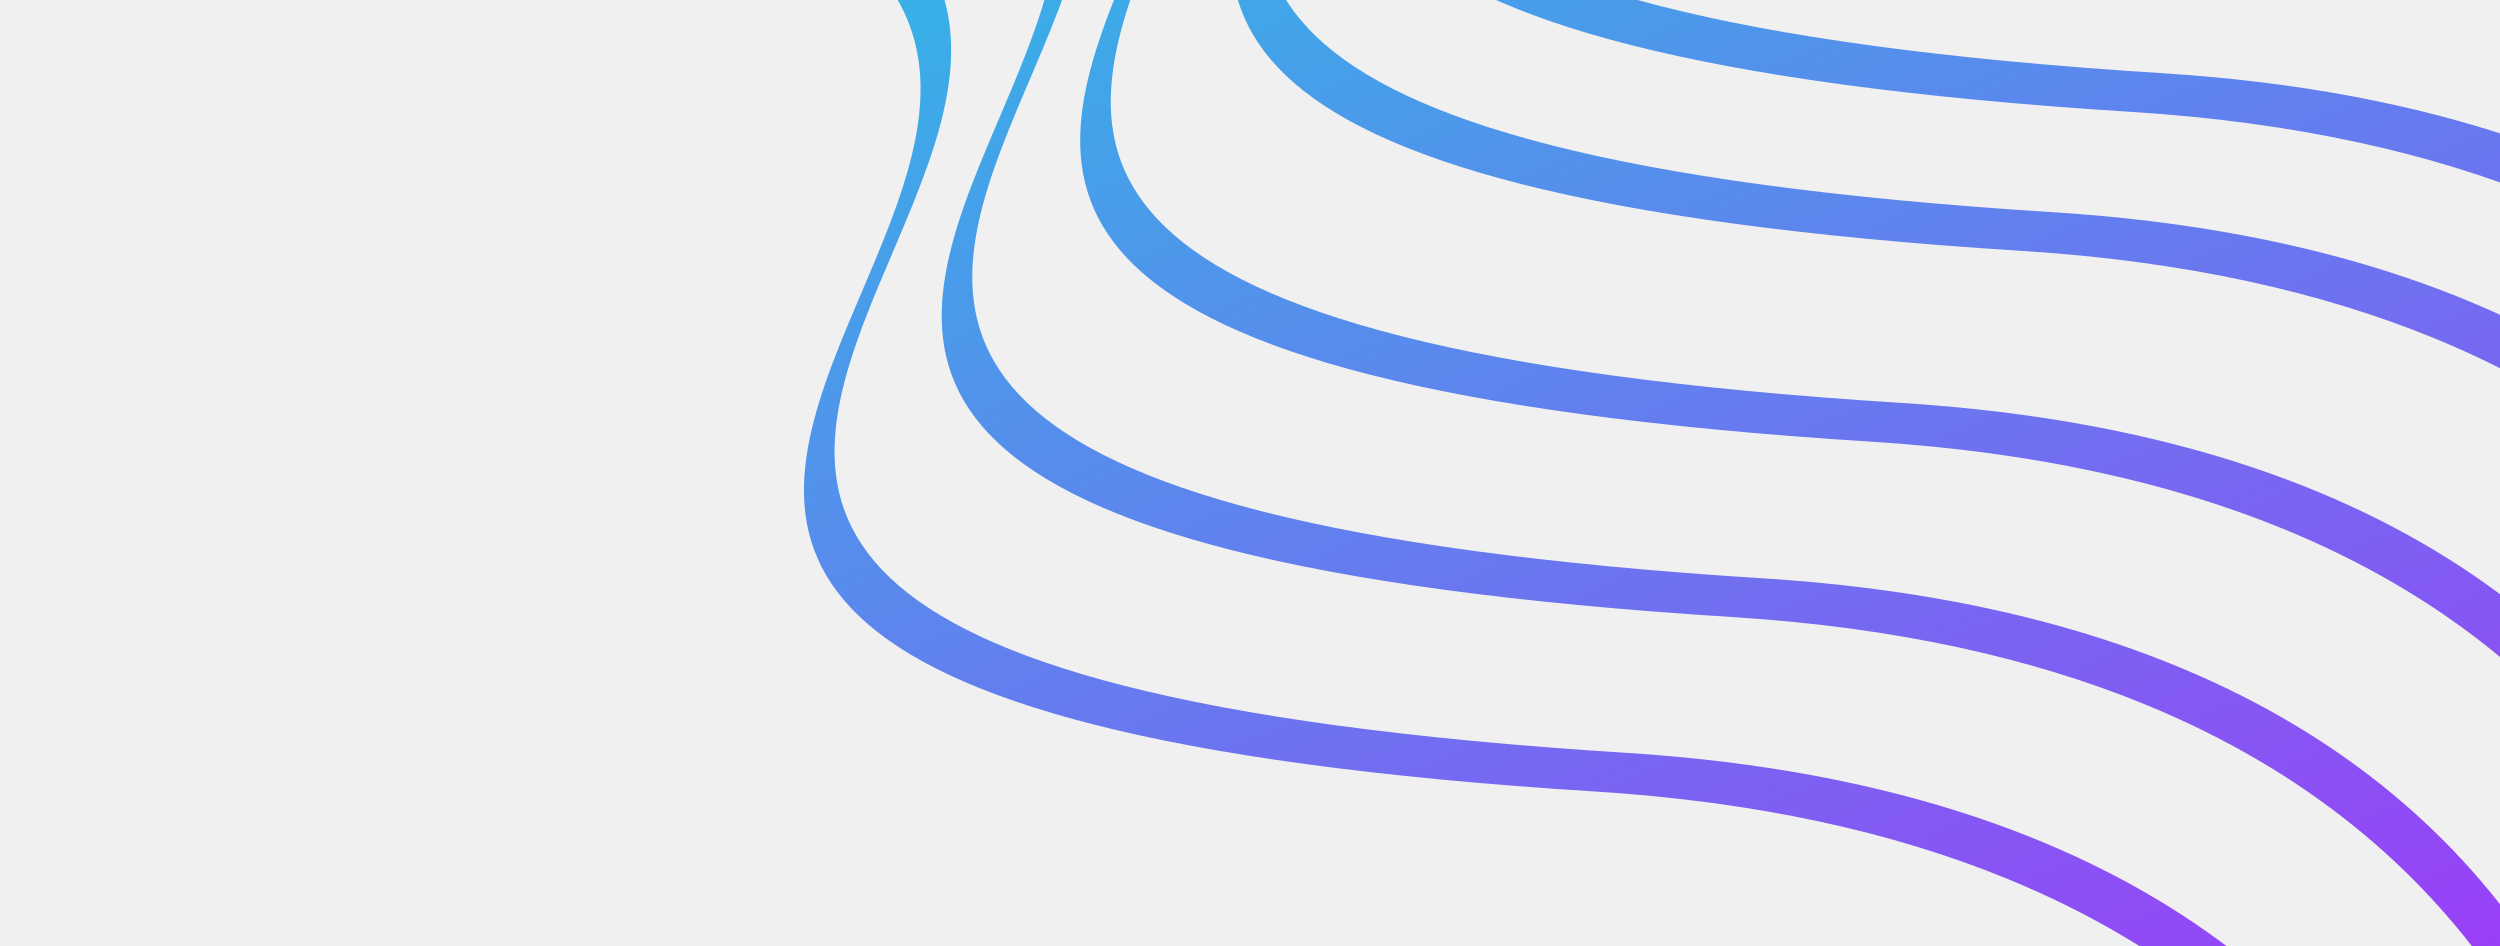
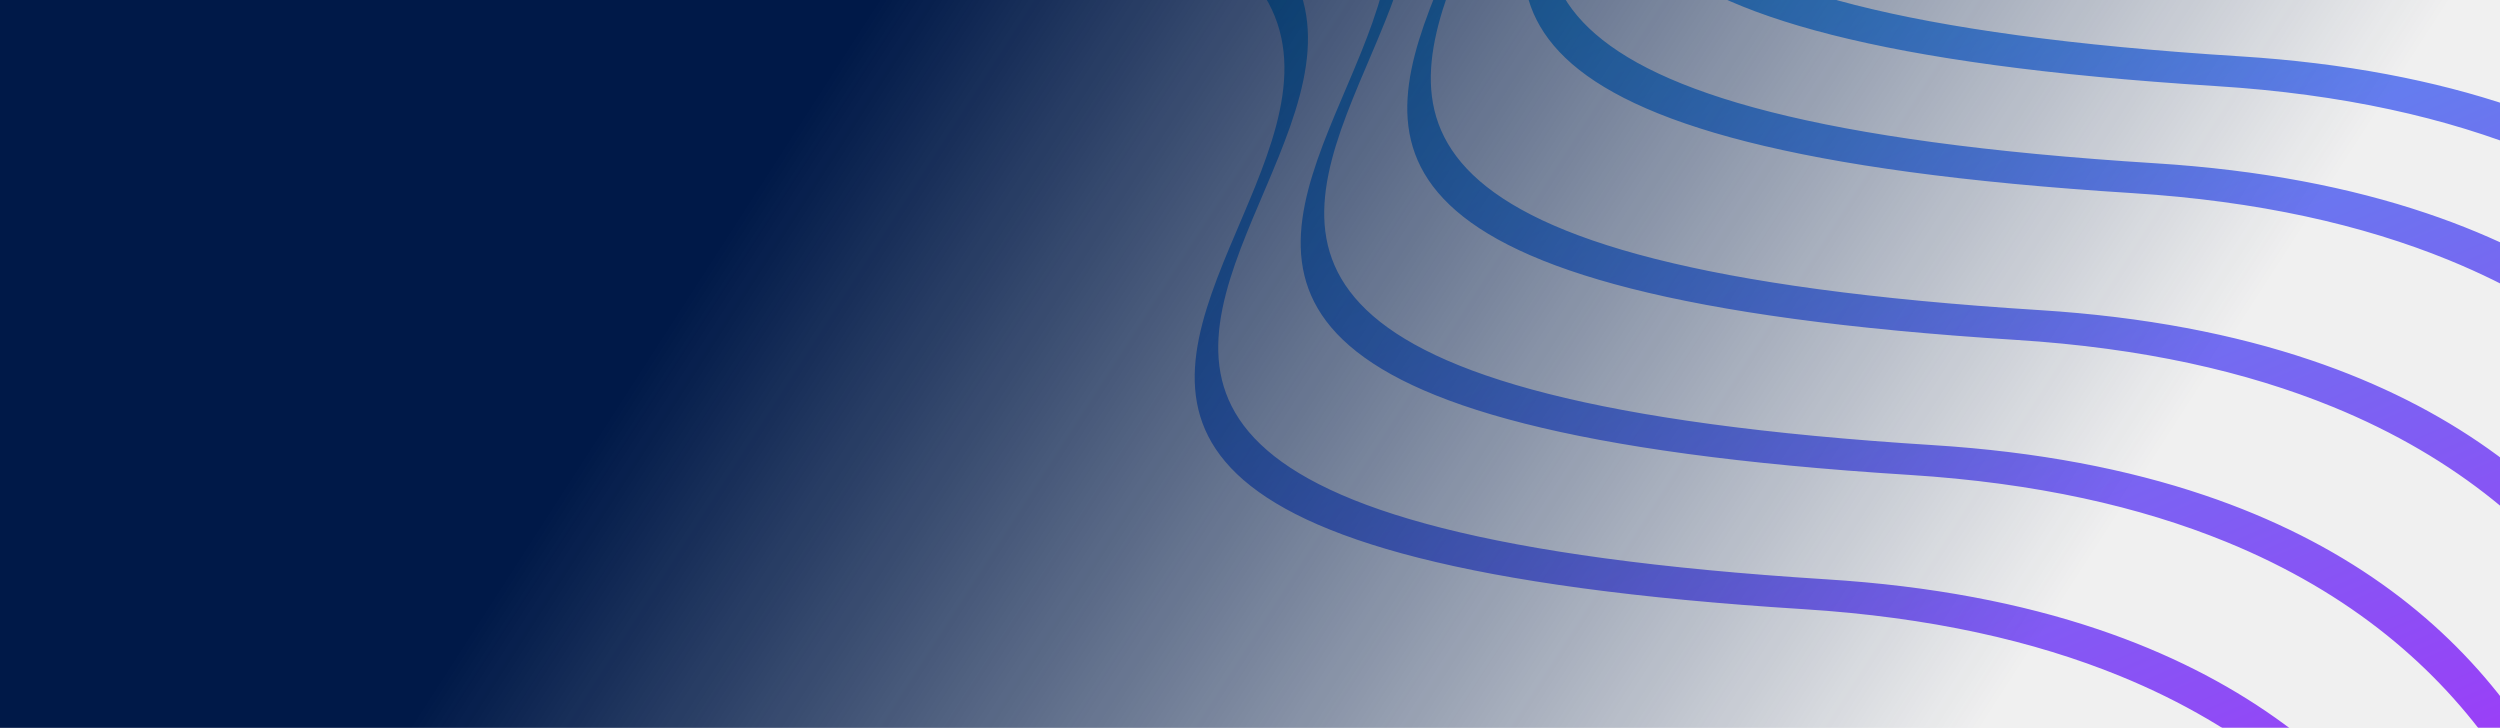
- <svg xmlns="http://www.w3.org/2000/svg" width="304" height="115" viewBox="0 0 304 115" fill="none">
-   <mask id="mask0_234_174" style="mask-type:luminance" maskUnits="userSpaceOnUse" x="44" y="-114" width="331" height="347">
-     <path d="M354.511 166.328C354.511 166.328 375.291 73.515 295.883 41.079C282.324 35.54 265.844 31.762 245.841 30.507C31.884 17.081 267.794 -67.573 96.184 -91.395L99.902 -96.104C271.512 -72.281 35.602 12.372 249.559 25.798C266.161 26.84 280.337 29.62 292.43 33.702C380.233 63.34 358.228 161.619 358.228 161.619L354.51 166.327L354.511 166.328ZM367.854 149.427C367.854 149.427 388.635 56.614 309.227 24.178C295.668 18.639 279.188 14.861 259.185 13.606C45.228 0.18 281.138 -84.473 109.528 -108.296L113.245 -113.004C284.855 -89.182 48.945 -4.528 262.902 8.898C279.504 9.939 293.681 12.719 305.773 16.801C393.576 46.439 371.571 144.718 371.571 144.718L367.853 149.427L367.854 149.427ZM319.353 210.857C319.353 210.857 340.134 118.044 260.726 85.608C247.166 80.07 230.687 76.291 210.683 75.036C-3.273 61.611 232.636 -23.043 61.027 -46.866L64.745 -51.575C236.354 -27.752 0.445 56.901 214.401 70.327C231.004 71.369 245.18 74.149 257.272 78.231C345.075 107.869 323.07 206.148 323.07 206.148L319.353 210.856L319.353 210.857ZM302.606 232.068C302.606 232.068 323.388 139.254 243.979 106.818C230.42 101.28 213.94 97.502 193.937 96.247C-20.02 82.82 215.89 -1.833 44.281 -25.655L47.998 -30.364C219.607 -6.541 -16.302 78.112 197.654 91.538C214.257 92.579 228.433 95.36 240.525 99.442C328.328 129.08 306.323 227.359 306.323 227.359L302.606 232.067L302.606 232.068ZM336.194 189.527C336.194 189.527 356.975 96.714 277.567 64.278C264.007 58.739 247.528 54.961 227.524 53.706C13.567 40.281 249.477 -44.373 77.868 -68.196L81.585 -72.905C253.195 -49.082 17.285 35.571 231.242 48.997C247.844 50.039 262.021 52.819 274.113 56.901C361.916 86.539 339.911 184.818 339.911 184.818L336.193 189.527L336.194 189.527Z" fill="white" />
-   </mask>
-   <g mask="url(#mask0_234_174)">
-     <path d="M461.778 29.708L160.405 -171.901L-33.367 73.444L268.006 275.054L461.778 29.708Z" fill="url(#paint0_linear_234_174)" />
+ <svg xmlns="http://www.w3.org/2000/svg" width="395" height="115" viewBox="0 0 395 115" fill="none">
+   <g clip-path="url(#clip0_547_173)">
+     <mask id="mask0_547_173" style="mask-type:luminance" maskUnits="userSpaceOnUse" x="135" y="-114" width="331" height="347">
+       <path d="M445.511 166.328C445.511 166.328 466.291 73.515 386.883 41.079C373.324 35.54 356.844 31.762 336.841 30.507C122.884 17.081 358.794 -67.573 187.184 -91.395L190.902 -96.104C362.512 -72.281 126.602 12.372 340.559 25.798C357.161 26.84 371.337 29.62 383.43 33.702C471.233 63.34 449.228 161.619 449.228 161.619L445.51 166.327L445.511 166.328ZM458.854 149.427C458.854 149.427 479.635 56.614 400.227 24.178C386.668 18.639 370.188 14.861 350.185 13.606C136.228 0.18 372.138 -84.473 200.528 -108.296L204.245 -113.004C375.855 -89.182 139.945 -4.528 353.902 8.898C370.504 9.939 384.681 12.719 396.773 16.801C484.576 46.439 462.571 144.718 462.571 144.718L458.853 149.427L458.854 149.427ZM410.353 210.857C410.353 210.857 431.134 118.044 351.726 85.608C338.166 80.07 321.687 76.291 301.683 75.036C87.727 61.611 323.636 -23.043 152.027 -46.866L155.745 -51.575C327.354 -27.752 91.445 56.901 305.401 70.327C322.004 71.369 336.18 74.149 348.272 78.231C436.075 107.869 414.07 206.148 414.07 206.148L410.353 210.856L410.353 210.857ZM393.606 232.068C393.606 232.068 414.388 139.254 334.979 106.818C321.42 101.28 304.94 97.502 284.937 96.247C70.981 82.82 306.89 -1.833 135.281 -25.655L138.998 -30.364C310.607 -6.541 74.698 78.112 288.654 91.538C305.257 92.579 319.433 95.36 331.525 99.442C419.328 129.08 397.323 227.359 397.323 227.359L393.606 232.067L393.606 232.068ZM427.194 189.527C427.194 189.527 447.975 96.714 368.567 64.278C355.007 58.739 338.528 54.961 318.524 53.706C104.567 40.281 340.477 -44.373 168.868 -68.196L172.585 -72.905C344.195 -49.082 108.285 35.571 322.242 48.997C338.844 50.039 353.021 52.819 365.113 56.901C452.916 86.539 430.911 184.818 430.911 184.818L427.193 189.527L427.194 189.527Z" fill="white" />
+     </mask>
+     <g mask="url(#mask0_547_173)">
+       <path d="M552.778 29.708L251.405 -171.901L57.633 73.444L359.006 275.054L552.778 29.708Z" fill="url(#paint0_linear_547_173)" />
+     </g>
+     <rect x="-13.527" width="409.068" height="123" fill="url(#paint1_linear_547_173)" />
  </g>
  <defs>
-     <linearGradient id="paint0_linear_234_174" x1="129.569" y1="-118.53" x2="273.37" y2="210.046" gradientUnits="userSpaceOnUse">
+     <linearGradient id="paint0_linear_547_173" x1="220.569" y1="-118.53" x2="364.37" y2="210.046" gradientUnits="userSpaceOnUse">
      <stop stop-color="#01EFDE" />
      <stop offset="1" stop-color="#C211FE" />
    </linearGradient>
+     <linearGradient id="paint1_linear_547_173" x1="122.082" y1="25.67" x2="297.797" y2="138.887" gradientUnits="userSpaceOnUse">
+       <stop stop-color="#001948" />
+       <stop offset="1" stop-color="#001948" stop-opacity="0" />
+     </linearGradient>
+     <clipPath id="clip0_547_173">
+       <path d="M0 0H395V115H0V0Z" fill="white" />
+     </clipPath>
  </defs>
</svg>
